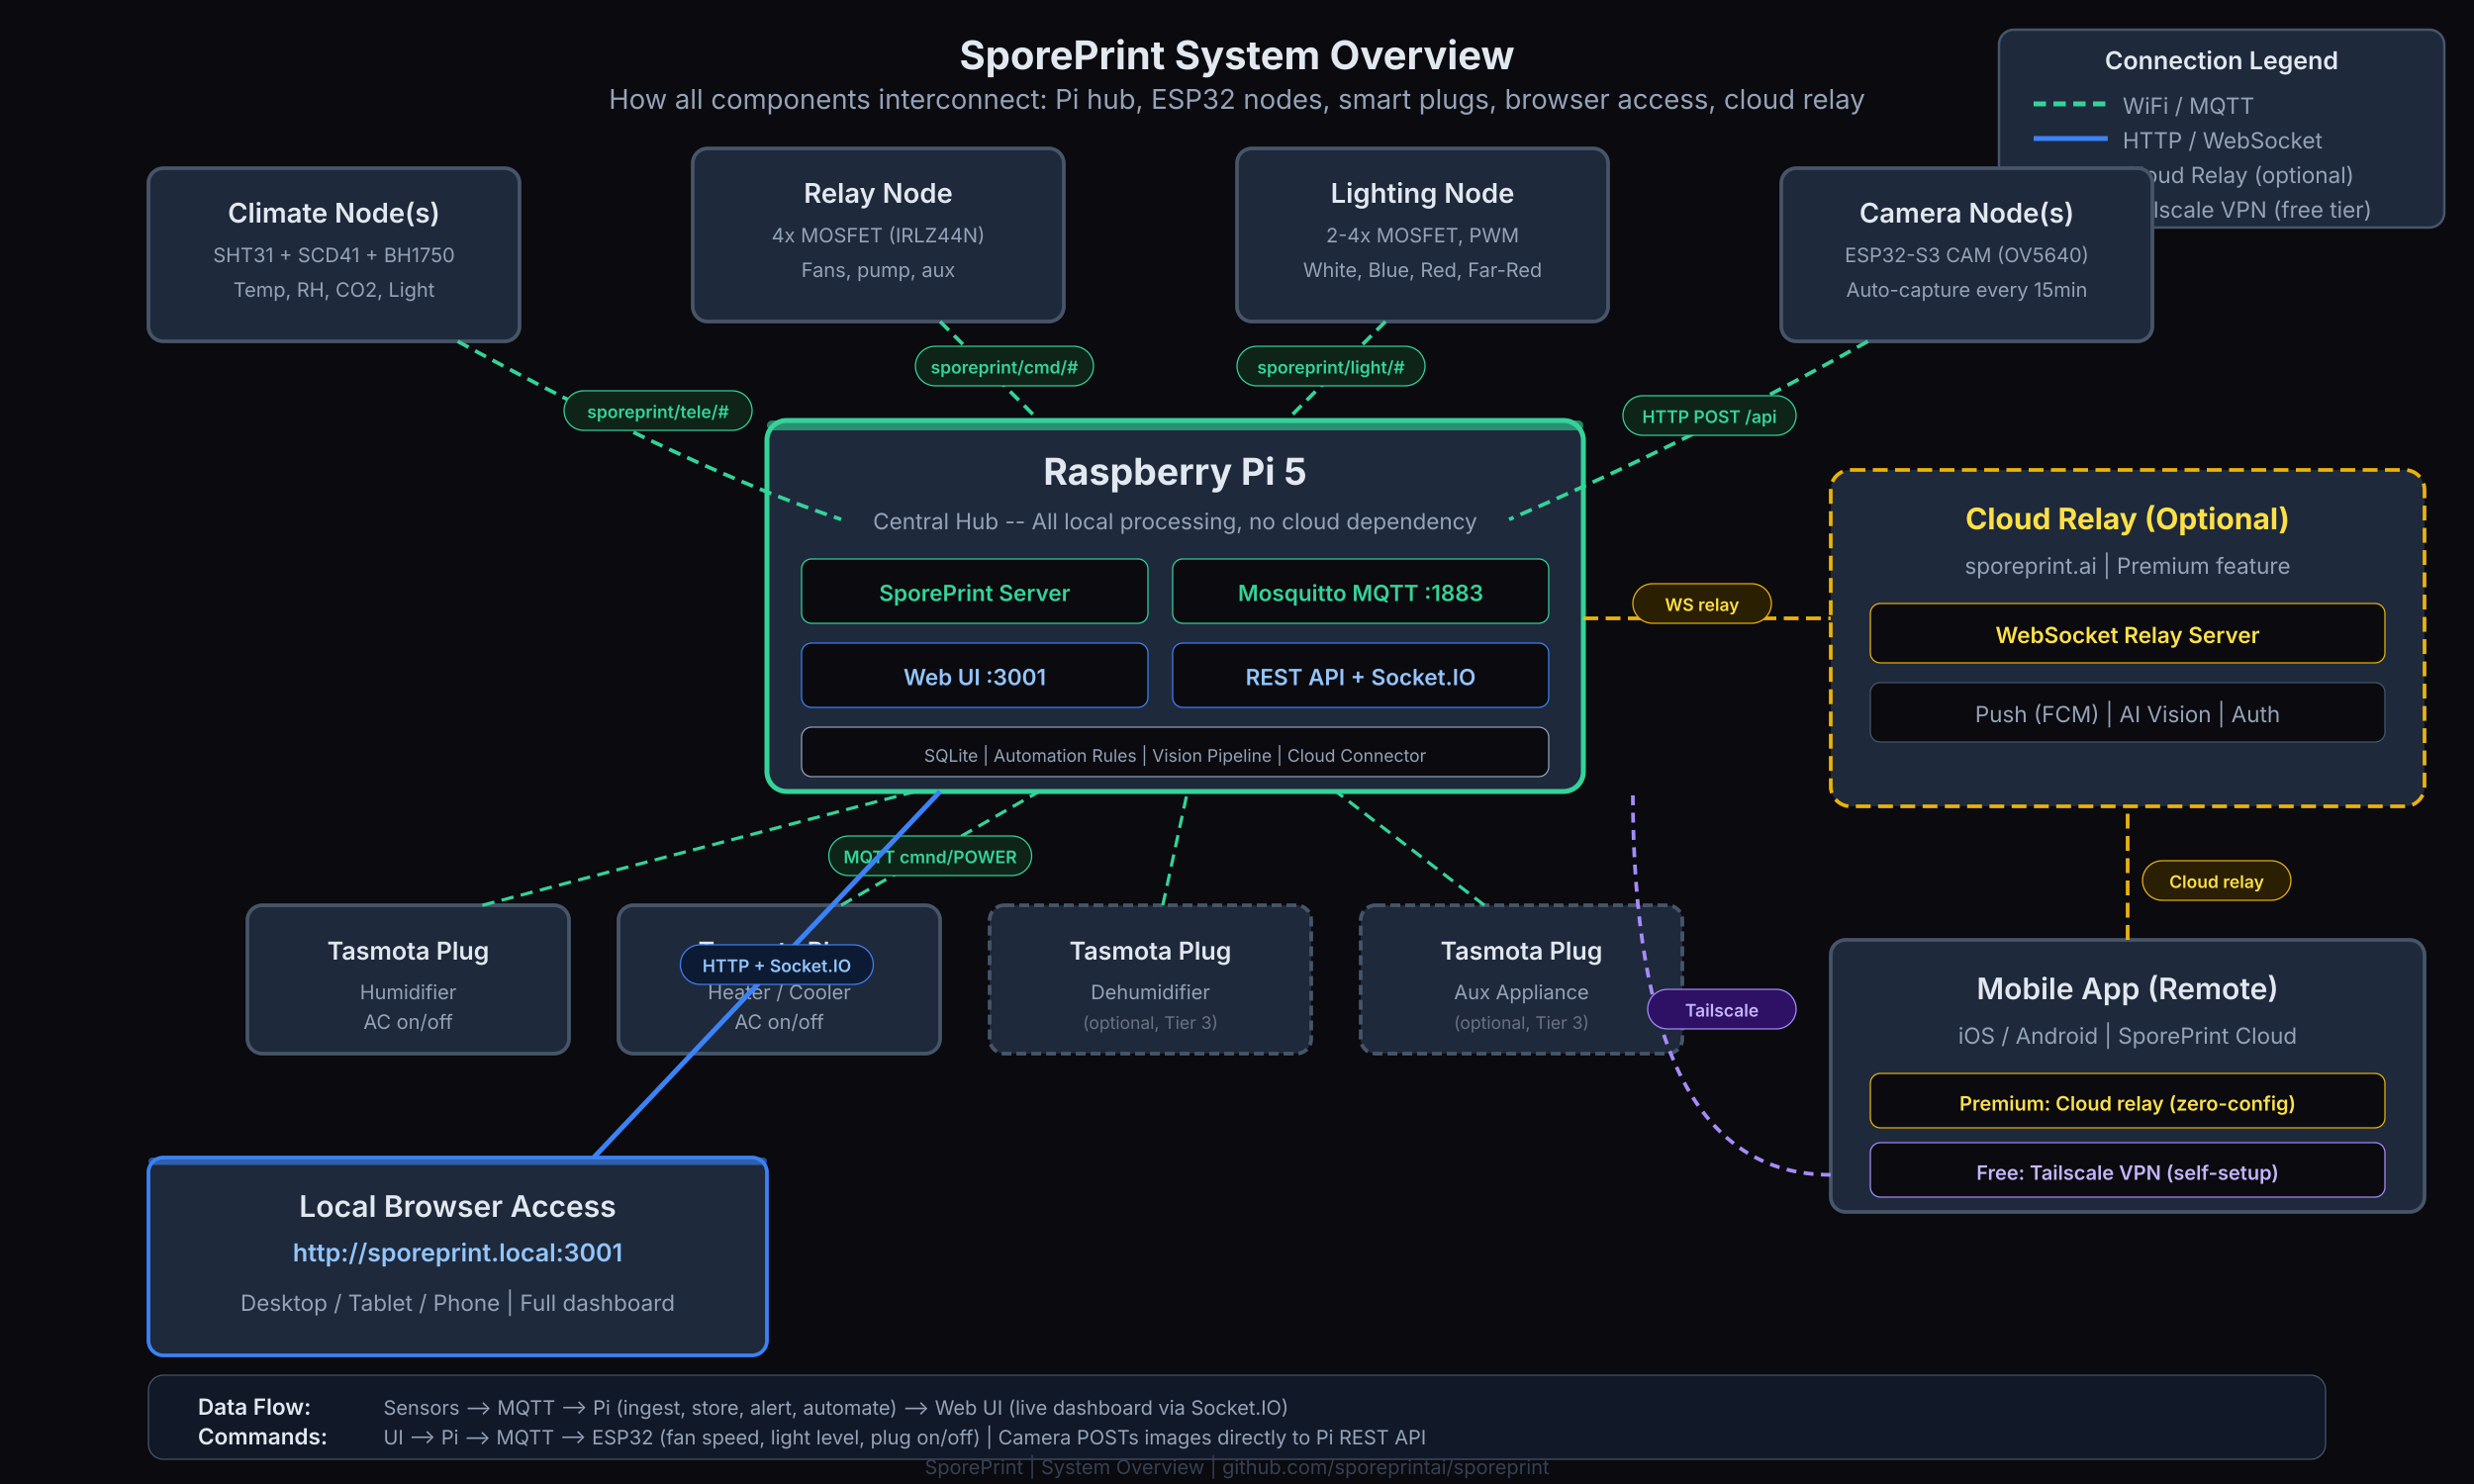
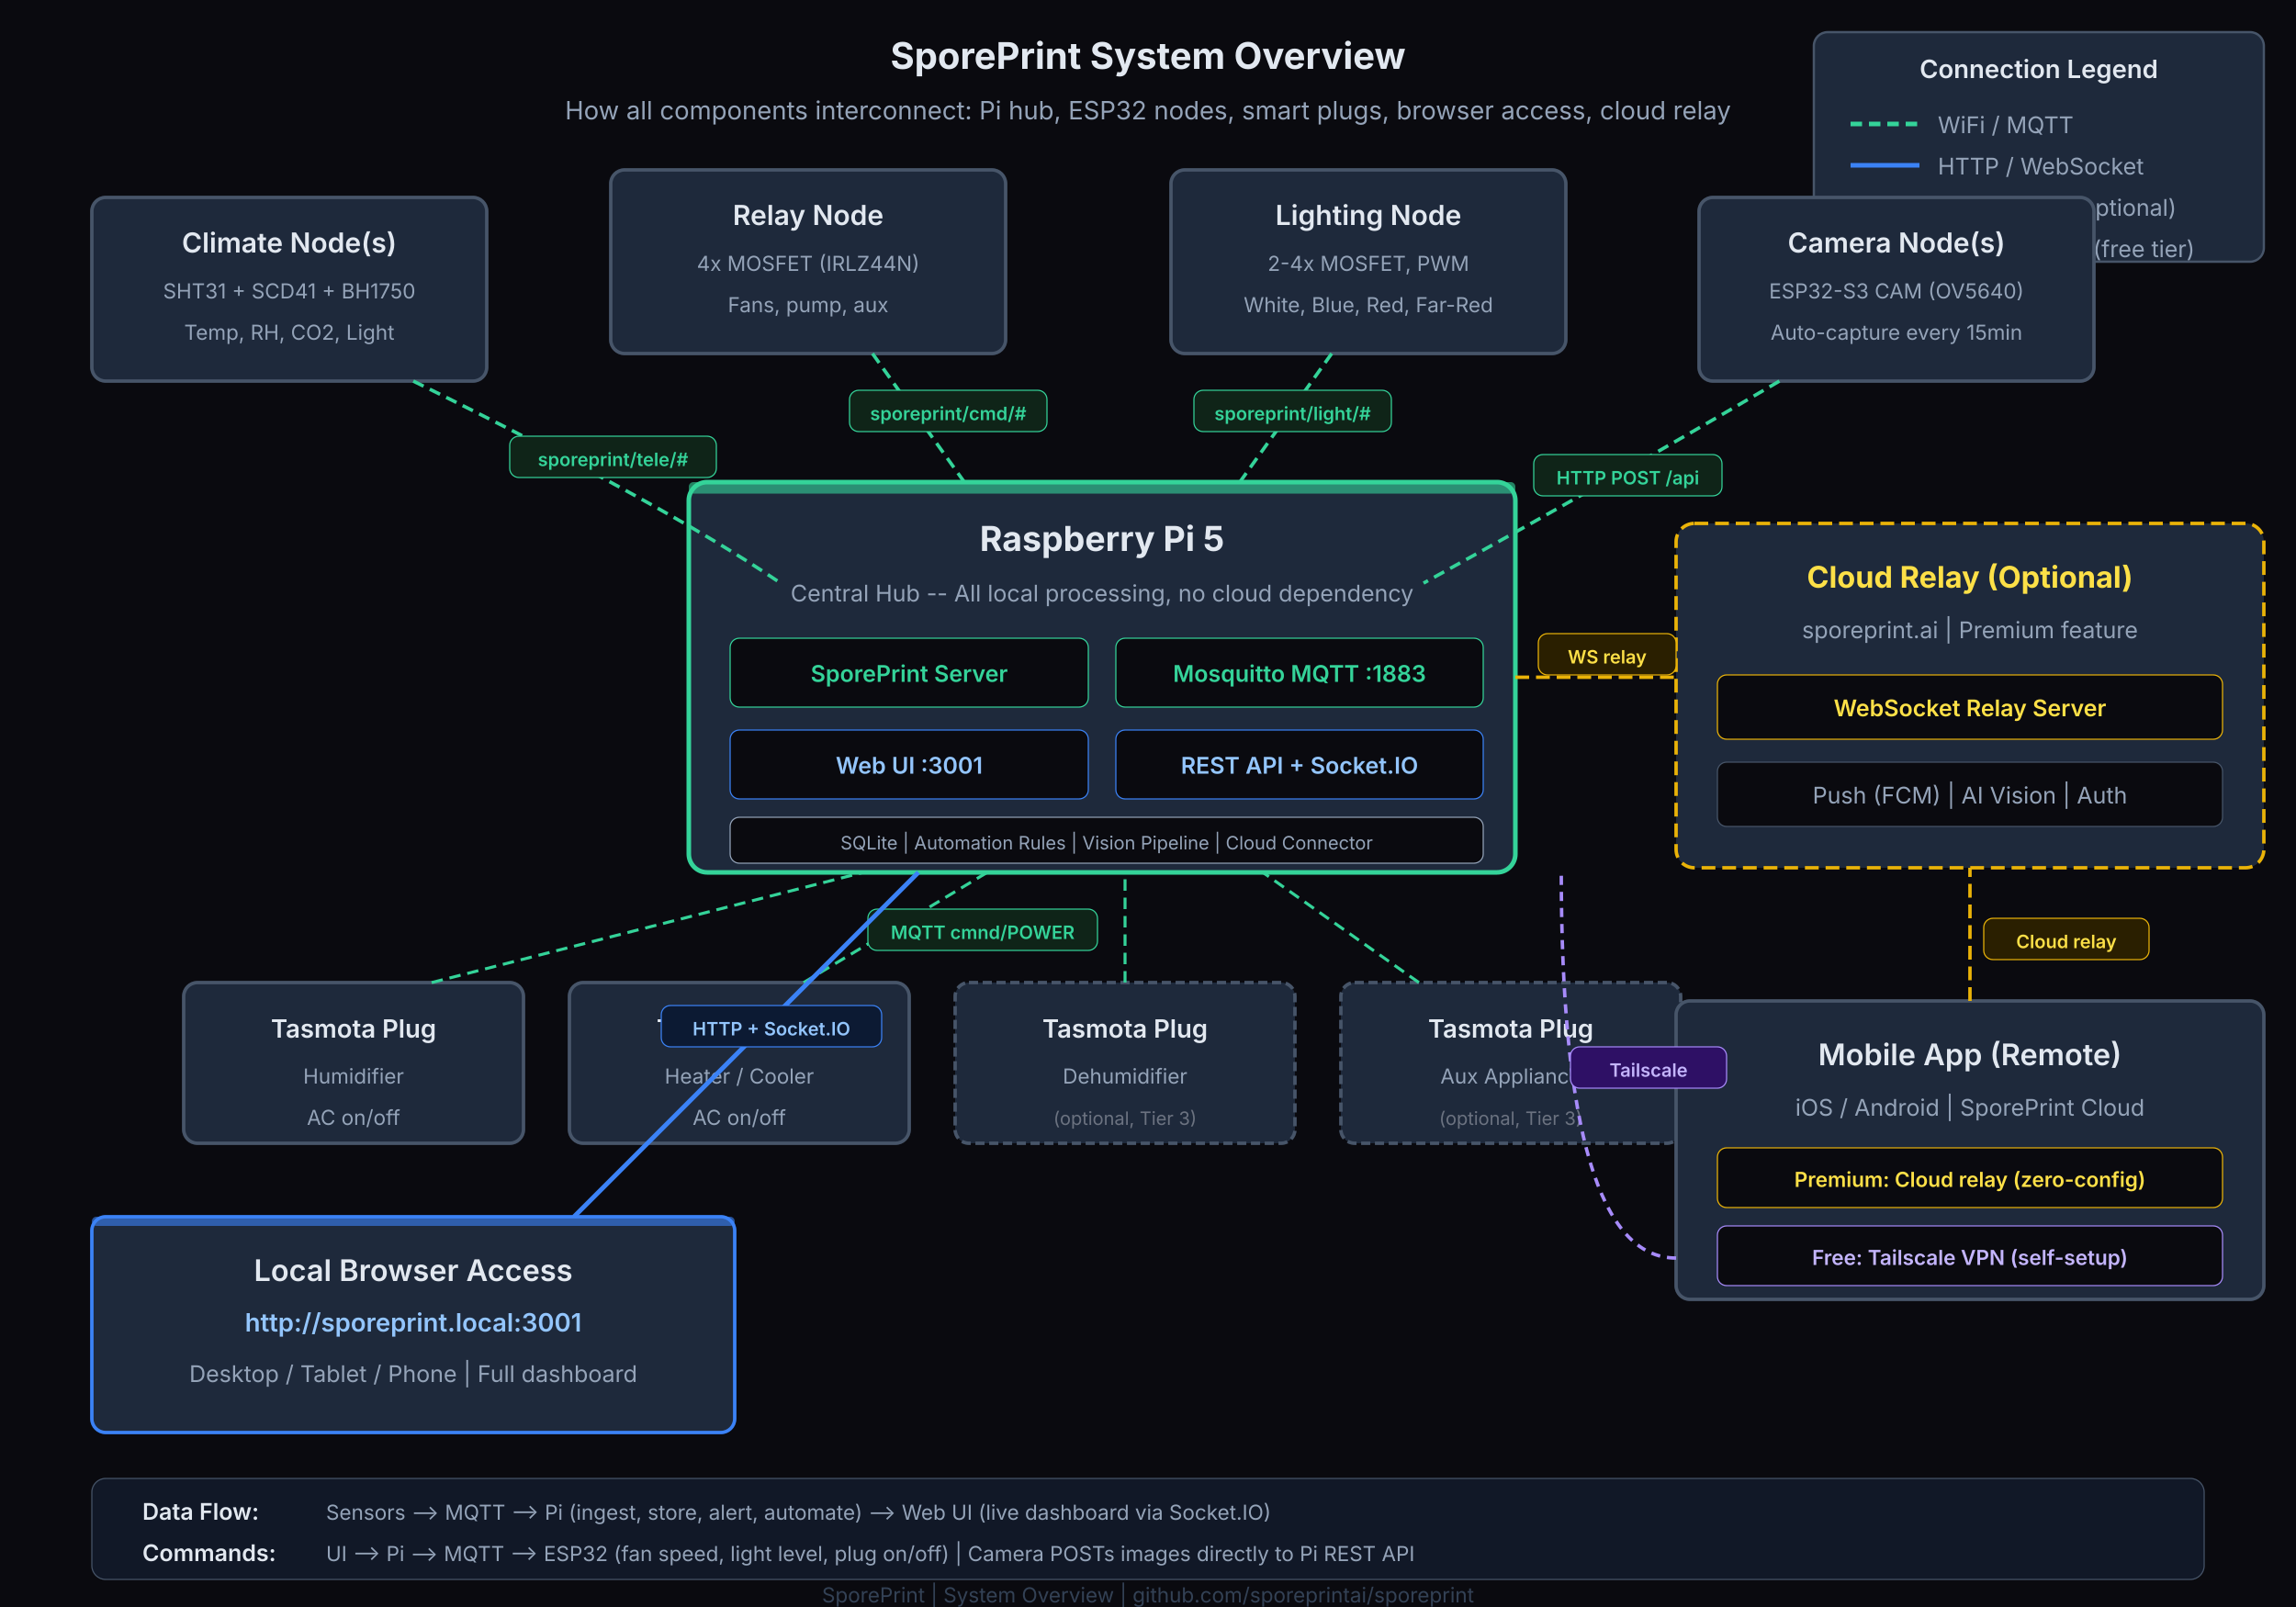
- <svg xmlns="http://www.w3.org/2000/svg" viewBox="0 0 1000 600" width="1000" height="600">
-   <rect width="1000" height="600" fill="#0a0a0f" />
-   <text x="500" y="28" text-anchor="middle" fill="#e2e8f0" font-family="system-ui, -apple-system, sans-serif" font-size="16" font-weight="700">SporePrint System Overview</text>
-   <text x="500" y="44" text-anchor="middle" fill="#94a3b8" font-family="system-ui, -apple-system, sans-serif" font-size="11">How all components interconnect: Pi hub, ESP32 nodes, smart plugs, browser access, cloud relay</text>
-   <rect x="808" y="12" width="180" height="80" rx="6" fill="#1e293b" stroke="#475569" stroke-width="1" />
-   <text x="898" y="28" text-anchor="middle" fill="#e2e8f0" font-family="system-ui, -apple-system, sans-serif" font-size="10" font-weight="600">Connection Legend</text>
-   <line x1="822" y1="42" x2="852" y2="42" stroke="#34d399" stroke-width="2" stroke-dasharray="5,3" />
-   <text x="858" y="46" fill="#94a3b8" font-family="system-ui, -apple-system, sans-serif" font-size="9">WiFi / MQTT</text>
-   <line x1="822" y1="56" x2="852" y2="56" stroke="#3b82f6" stroke-width="2" />
-   <text x="858" y="60" fill="#94a3b8" font-family="system-ui, -apple-system, sans-serif" font-size="9">HTTP / WebSocket</text>
-   <line x1="822" y1="70" x2="852" y2="70" stroke="#eab308" stroke-width="2" stroke-dasharray="6,3" />
-   <text x="858" y="74" fill="#94a3b8" font-family="system-ui, -apple-system, sans-serif" font-size="9">Cloud Relay (optional)</text>
-   <line x1="822" y1="84" x2="852" y2="84" stroke="#a78bfa" stroke-width="2" stroke-dasharray="4,3" />
-   <text x="858" y="88" fill="#94a3b8" font-family="system-ui, -apple-system, sans-serif" font-size="9">Tailscale VPN (free tier)</text>
-   <rect x="310" y="170" width="330" height="150" rx="8" fill="#1e293b" stroke="#34d399" stroke-width="2" />
-   <rect x="310" y="170" width="330" height="4" rx="2" fill="#34d399" opacity="0.6" />
-   <text x="475" y="196" text-anchor="middle" fill="#e2e8f0" font-family="system-ui, -apple-system, sans-serif" font-size="15" font-weight="700">Raspberry Pi 5</text>
-   <text x="475" y="214" text-anchor="middle" fill="#94a3b8" font-family="system-ui, -apple-system, sans-serif" font-size="9">Central Hub -- All local processing, no cloud dependency</text>
-   <rect x="324" y="226" width="140" height="26" rx="4" fill="#0a0a0f" stroke="#34d399" stroke-width="0.5" />
-   <text x="394" y="243" text-anchor="middle" fill="#34d399" font-family="system-ui, -apple-system, sans-serif" font-size="9" font-weight="600">SporePrint Server</text>
-   <rect x="474" y="226" width="152" height="26" rx="4" fill="#0a0a0f" stroke="#34d399" stroke-width="0.5" />
-   <text x="550" y="243" text-anchor="middle" fill="#34d399" font-family="system-ui, -apple-system, sans-serif" font-size="9" font-weight="600">Mosquitto MQTT :1883</text>
-   <rect x="324" y="260" width="140" height="26" rx="4" fill="#0a0a0f" stroke="#3b82f6" stroke-width="0.5" />
-   <text x="394" y="277" text-anchor="middle" fill="#93c5fd" font-family="system-ui, -apple-system, sans-serif" font-size="9" font-weight="600">Web UI :3001</text>
-   <rect x="474" y="260" width="152" height="26" rx="4" fill="#0a0a0f" stroke="#3b82f6" stroke-width="0.5" />
-   <text x="550" y="277" text-anchor="middle" fill="#93c5fd" font-family="system-ui, -apple-system, sans-serif" font-size="9" font-weight="600">REST API + Socket.IO</text>
-   <rect x="324" y="294" width="302" height="20" rx="4" fill="#0a0a0f" stroke="#94a3b8" stroke-width="0.5" />
-   <text x="475" y="308" text-anchor="middle" fill="#94a3b8" font-family="system-ui, -apple-system, sans-serif" font-size="7">SQLite | Automation Rules | Vision Pipeline | Cloud Connector</text>
-   <rect x="60" y="68" width="150" height="70" rx="6" fill="#1e293b" stroke="#475569" stroke-width="1.5" />
-   <text x="135" y="90" text-anchor="middle" fill="#e2e8f0" font-family="system-ui, -apple-system, sans-serif" font-size="11" font-weight="600">Climate Node(s)</text>
-   <text x="135" y="106" text-anchor="middle" fill="#94a3b8" font-family="system-ui, -apple-system, sans-serif" font-size="8">SHT31 + SCD41 + BH1750</text>
-   <text x="135" y="120" text-anchor="middle" fill="#94a3b8" font-family="system-ui, -apple-system, sans-serif" font-size="8">Temp, RH, CO2, Light</text>
-   <path d="M 185 138 Q 280 190 340 210" fill="none" stroke="#34d399" stroke-width="1.5" stroke-dasharray="5,3" />
-   <rect x="228" y="158" width="76" height="16" rx="8" fill="#0f2418" stroke="#34d399" stroke-width="0.5" />
-   <text x="266" y="169" text-anchor="middle" fill="#34d399" font-family="system-ui, -apple-system, sans-serif" font-size="7" font-weight="600">sporeprint/tele/#</text>
-   <rect x="280" y="60" width="150" height="70" rx="6" fill="#1e293b" stroke="#475569" stroke-width="1.5" />
-   <text x="355" y="82" text-anchor="middle" fill="#e2e8f0" font-family="system-ui, -apple-system, sans-serif" font-size="11" font-weight="600">Relay Node</text>
-   <text x="355" y="98" text-anchor="middle" fill="#94a3b8" font-family="system-ui, -apple-system, sans-serif" font-size="8">4x MOSFET (IRLZ44N)</text>
-   <text x="355" y="112" text-anchor="middle" fill="#94a3b8" font-family="system-ui, -apple-system, sans-serif" font-size="8">Fans, pump, aux</text>
-   <path d="M 380 130 L 420 170" fill="none" stroke="#34d399" stroke-width="1.5" stroke-dasharray="5,3" />
-   <rect x="370" y="140" width="72" height="16" rx="8" fill="#0f2418" stroke="#34d399" stroke-width="0.5" />
-   <text x="406" y="151" text-anchor="middle" fill="#34d399" font-family="system-ui, -apple-system, sans-serif" font-size="7" font-weight="600">sporeprint/cmd/#</text>
-   <rect x="500" y="60" width="150" height="70" rx="6" fill="#1e293b" stroke="#475569" stroke-width="1.5" />
-   <text x="575" y="82" text-anchor="middle" fill="#e2e8f0" font-family="system-ui, -apple-system, sans-serif" font-size="11" font-weight="600">Lighting Node</text>
-   <text x="575" y="98" text-anchor="middle" fill="#94a3b8" font-family="system-ui, -apple-system, sans-serif" font-size="8">2-4x MOSFET, PWM</text>
-   <text x="575" y="112" text-anchor="middle" fill="#94a3b8" font-family="system-ui, -apple-system, sans-serif" font-size="8">White, Blue, Red, Far-Red</text>
-   <path d="M 560 130 L 520 170" fill="none" stroke="#34d399" stroke-width="1.5" stroke-dasharray="5,3" />
-   <rect x="500" y="140" width="76" height="16" rx="8" fill="#0f2418" stroke="#34d399" stroke-width="0.5" />
-   <text x="538" y="151" text-anchor="middle" fill="#34d399" font-family="system-ui, -apple-system, sans-serif" font-size="7" font-weight="600">sporeprint/light/#</text>
-   <rect x="720" y="68" width="150" height="70" rx="6" fill="#1e293b" stroke="#475569" stroke-width="1.5" />
-   <text x="795" y="90" text-anchor="middle" fill="#e2e8f0" font-family="system-ui, -apple-system, sans-serif" font-size="11" font-weight="600">Camera Node(s)</text>
-   <text x="795" y="106" text-anchor="middle" fill="#94a3b8" font-family="system-ui, -apple-system, sans-serif" font-size="8">ESP32-S3 CAM (OV5640)</text>
-   <text x="795" y="120" text-anchor="middle" fill="#94a3b8" font-family="system-ui, -apple-system, sans-serif" font-size="8">Auto-capture every 15min</text>
-   <path d="M 755 138 Q 680 180 610 210" fill="none" stroke="#34d399" stroke-width="1.5" stroke-dasharray="5,3" />
-   <rect x="656" y="160" width="70" height="16" rx="8" fill="#0f2418" stroke="#34d399" stroke-width="0.5" />
-   <text x="691" y="171" text-anchor="middle" fill="#34d399" font-family="system-ui, -apple-system, sans-serif" font-size="7" font-weight="600">HTTP POST /api</text>
-   <rect x="100" y="366" width="130" height="60" rx="6" fill="#1e293b" stroke="#475569" stroke-width="1.5" />
-   <text x="165" y="388" text-anchor="middle" fill="#e2e8f0" font-family="system-ui, -apple-system, sans-serif" font-size="10" font-weight="600">Tasmota Plug</text>
-   <text x="165" y="404" text-anchor="middle" fill="#94a3b8" font-family="system-ui, -apple-system, sans-serif" font-size="8">Humidifier</text>
-   <text x="165" y="416" text-anchor="middle" fill="#94a3b8" font-family="system-ui, -apple-system, sans-serif" font-size="8">AC on/off</text>
-   <rect x="250" y="366" width="130" height="60" rx="6" fill="#1e293b" stroke="#475569" stroke-width="1.5" />
-   <text x="315" y="388" text-anchor="middle" fill="#e2e8f0" font-family="system-ui, -apple-system, sans-serif" font-size="10" font-weight="600">Tasmota Plug</text>
-   <text x="315" y="404" text-anchor="middle" fill="#94a3b8" font-family="system-ui, -apple-system, sans-serif" font-size="8">Heater / Cooler</text>
-   <text x="315" y="416" text-anchor="middle" fill="#94a3b8" font-family="system-ui, -apple-system, sans-serif" font-size="8">AC on/off</text>
-   <rect x="400" y="366" width="130" height="60" rx="6" fill="#1e293b" stroke="#475569" stroke-width="1.5" stroke-dasharray="4,2" />
-   <text x="465" y="388" text-anchor="middle" fill="#e2e8f0" font-family="system-ui, -apple-system, sans-serif" font-size="10" font-weight="600">Tasmota Plug</text>
-   <text x="465" y="404" text-anchor="middle" fill="#94a3b8" font-family="system-ui, -apple-system, sans-serif" font-size="8">Dehumidifier</text>
-   <text x="465" y="416" text-anchor="middle" fill="#6b7280" font-family="system-ui, -apple-system, sans-serif" font-size="7">(optional, Tier 3)</text>
-   <rect x="550" y="366" width="130" height="60" rx="6" fill="#1e293b" stroke="#475569" stroke-width="1.5" stroke-dasharray="4,2" />
-   <text x="615" y="388" text-anchor="middle" fill="#e2e8f0" font-family="system-ui, -apple-system, sans-serif" font-size="10" font-weight="600">Tasmota Plug</text>
-   <text x="615" y="404" text-anchor="middle" fill="#94a3b8" font-family="system-ui, -apple-system, sans-serif" font-size="8">Aux Appliance</text>
-   <text x="615" y="416" text-anchor="middle" fill="#6b7280" font-family="system-ui, -apple-system, sans-serif" font-size="7">(optional, Tier 3)</text>
-   <path d="M 195 366 L 370 320" fill="none" stroke="#34d399" stroke-width="1.3" stroke-dasharray="5,3" />
-   <path d="M 340 366 L 420 320" fill="none" stroke="#34d399" stroke-width="1.3" stroke-dasharray="5,3" />
-   <path d="M 470 366 L 480 320" fill="none" stroke="#34d399" stroke-width="1.3" stroke-dasharray="5,3" />
-   <path d="M 600 366 L 540 320" fill="none" stroke="#34d399" stroke-width="1.3" stroke-dasharray="5,3" />
-   <rect x="335" y="338" width="82" height="16" rx="8" fill="#0f2418" stroke="#34d399" stroke-width="0.5" />
-   <text x="376" y="349" text-anchor="middle" fill="#34d399" font-family="system-ui, -apple-system, sans-serif" font-size="7" font-weight="600">MQTT cmnd/POWER</text>
-   <rect x="60" y="468" width="250" height="80" rx="6" fill="#1e293b" stroke="#3b82f6" stroke-width="1.5" />
-   <rect x="60" y="468" width="250" height="3" rx="1.5" fill="#3b82f6" opacity="0.6" />
-   <text x="185" y="492" text-anchor="middle" fill="#e2e8f0" font-family="system-ui, -apple-system, sans-serif" font-size="12" font-weight="600">Local Browser Access</text>
-   <text x="185" y="510" text-anchor="middle" fill="#93c5fd" font-family="system-ui, -apple-system, sans-serif" font-size="10" font-weight="600">http://sporeprint.local:3001</text>
-   <text x="185" y="530" text-anchor="middle" fill="#94a3b8" font-family="system-ui, -apple-system, sans-serif" font-size="9">Desktop / Tablet / Phone | Full dashboard</text>
-   <path d="M 240 468 L 380 320" fill="none" stroke="#3b82f6" stroke-width="2" />
-   <rect x="275" y="382" width="78" height="16" rx="8" fill="#0c1a33" stroke="#3b82f6" stroke-width="0.5" />
-   <text x="314" y="393" text-anchor="middle" fill="#93c5fd" font-family="system-ui, -apple-system, sans-serif" font-size="7" font-weight="600">HTTP + Socket.IO</text>
-   <rect x="740" y="190" width="240" height="136" rx="8" fill="#1e293b" stroke="#eab308" stroke-width="1.5" stroke-dasharray="6,3" />
-   <text x="860" y="214" text-anchor="middle" fill="#fde047" font-family="system-ui, -apple-system, sans-serif" font-size="12" font-weight="700">Cloud Relay (Optional)</text>
-   <text x="860" y="232" text-anchor="middle" fill="#94a3b8" font-family="system-ui, -apple-system, sans-serif" font-size="9">sporeprint.ai | Premium feature</text>
-   <rect x="756" y="244" width="208" height="24" rx="4" fill="#0a0a0f" stroke="#eab308" stroke-width="0.5" />
-   <text x="860" y="260" text-anchor="middle" fill="#fde047" font-family="system-ui, -apple-system, sans-serif" font-size="9" font-weight="600">WebSocket Relay Server</text>
-   <rect x="756" y="276" width="208" height="24" rx="4" fill="#0a0a0f" stroke="#475569" stroke-width="0.5" />
-   <text x="860" y="292" text-anchor="middle" fill="#94a3b8" font-family="system-ui, -apple-system, sans-serif" font-size="9">Push (FCM) | AI Vision | Auth</text>
-   <path d="M 640 250 L 740 250" fill="none" stroke="#eab308" stroke-width="1.5" stroke-dasharray="6,3" />
-   <rect x="660" y="236" width="56" height="16" rx="8" fill="#2a1f00" stroke="#eab308" stroke-width="0.5" />
-   <text x="688" y="247" text-anchor="middle" fill="#fde047" font-family="system-ui, -apple-system, sans-serif" font-size="7" font-weight="600">WS relay</text>
-   <rect x="740" y="380" width="240" height="110" rx="6" fill="#1e293b" stroke="#475569" stroke-width="1.5" />
-   <text x="860" y="404" text-anchor="middle" fill="#e2e8f0" font-family="system-ui, -apple-system, sans-serif" font-size="12" font-weight="600">Mobile App (Remote)</text>
-   <text x="860" y="422" text-anchor="middle" fill="#94a3b8" font-family="system-ui, -apple-system, sans-serif" font-size="9">iOS / Android | SporePrint Cloud</text>
-   <rect x="756" y="434" width="208" height="22" rx="4" fill="#0a0a0f" stroke="#eab308" stroke-width="0.5" />
-   <text x="860" y="449" text-anchor="middle" fill="#fde047" font-family="system-ui, -apple-system, sans-serif" font-size="8" font-weight="600">Premium: Cloud relay (zero-config)</text>
-   <rect x="756" y="462" width="208" height="22" rx="4" fill="#0a0a0f" stroke="#a78bfa" stroke-width="0.5" />
-   <text x="860" y="477" text-anchor="middle" fill="#c4b5fd" font-family="system-ui, -apple-system, sans-serif" font-size="8" font-weight="600">Free: Tailscale VPN (self-setup)</text>
-   <path d="M 860 380 L 860 326" fill="none" stroke="#eab308" stroke-width="1.5" stroke-dasharray="6,3" />
-   <rect x="866" y="348" width="60" height="16" rx="8" fill="#2a1f00" stroke="#eab308" stroke-width="0.5" />
-   <text x="896" y="359" text-anchor="middle" fill="#fde047" font-family="system-ui, -apple-system, sans-serif" font-size="7" font-weight="600">Cloud relay</text>
-   <path d="M 740 475 Q 660 475 660 320" fill="none" stroke="#a78bfa" stroke-width="1.5" stroke-dasharray="4,3" />
-   <rect x="666" y="400" width="60" height="16" rx="8" fill="#2e1065" stroke="#a78bfa" stroke-width="0.5" />
-   <text x="696" y="411" text-anchor="middle" fill="#c4b5fd" font-family="system-ui, -apple-system, sans-serif" font-size="7" font-weight="600">Tailscale</text>
-   <rect x="60" y="556" width="880" height="34" rx="6" fill="#111827" stroke="#475569" stroke-width="0.5" />
-   <text x="80" y="572" fill="#e2e8f0" font-family="system-ui, -apple-system, sans-serif" font-size="9" font-weight="600">Data Flow:</text>
-   <text x="155" y="572" fill="#94a3b8" font-family="system-ui, -apple-system, sans-serif" font-size="8">Sensors --&gt; MQTT --&gt; Pi (ingest, store, alert, automate) --&gt; Web UI (live dashboard via Socket.IO)</text>
-   <text x="80" y="584" fill="#e2e8f0" font-family="system-ui, -apple-system, sans-serif" font-size="9" font-weight="600">Commands:</text>
-   <text x="155" y="584" fill="#94a3b8" font-family="system-ui, -apple-system, sans-serif" font-size="8">UI --&gt; Pi --&gt; MQTT --&gt; ESP32 (fan speed, light level, plug on/off) | Camera POSTs images directly to Pi REST API</text>
-   <text x="500" y="596" text-anchor="middle" fill="#334155" font-family="system-ui, -apple-system, sans-serif" font-size="8">SporePrint  |  System Overview  |  github.com/sporeprintai/sporeprint</text>
+ <svg xmlns="http://www.w3.org/2000/svg" viewBox="0 0 1000 700" width="1000" height="700">
+   <rect width="1000" height="700" fill="#0a0a0f" />
+   <text x="500" y="30" text-anchor="middle" fill="#e2e8f0" font-family="system-ui, -apple-system, sans-serif" font-size="16" font-weight="700">SporePrint System Overview</text>
+   <text x="500" y="52" text-anchor="middle" fill="#94a3b8" font-family="system-ui, -apple-system, sans-serif" font-size="11">How all components interconnect: Pi hub, ESP32 nodes, smart plugs, browser access, cloud relay</text>
+   <rect x="790" y="14" width="196" height="100" rx="6" fill="#1e293b" stroke="#475569" stroke-width="1" />
+   <text x="888" y="34" text-anchor="middle" fill="#e2e8f0" font-family="system-ui, -apple-system, sans-serif" font-size="11" font-weight="600">Connection Legend</text>
+   <line x1="806" y1="54" x2="836" y2="54" stroke="#34d399" stroke-width="2" stroke-dasharray="5,3" />
+   <text x="844" y="58" fill="#94a3b8" font-family="system-ui, -apple-system, sans-serif" font-size="10">WiFi / MQTT</text>
+   <line x1="806" y1="72" x2="836" y2="72" stroke="#3b82f6" stroke-width="2" />
+   <text x="844" y="76" fill="#94a3b8" font-family="system-ui, -apple-system, sans-serif" font-size="10">HTTP / WebSocket</text>
+   <line x1="806" y1="90" x2="836" y2="90" stroke="#eab308" stroke-width="2" stroke-dasharray="6,3" />
+   <text x="844" y="94" fill="#94a3b8" font-family="system-ui, -apple-system, sans-serif" font-size="10">Cloud Relay (optional)</text>
+   <line x1="806" y1="108" x2="836" y2="108" stroke="#a78bfa" stroke-width="2" stroke-dasharray="4,3" />
+   <text x="844" y="112" fill="#94a3b8" font-family="system-ui, -apple-system, sans-serif" font-size="10">Tailscale VPN (free tier)</text>
+   <rect x="300" y="210" width="360" height="170" rx="8" fill="#1e293b" stroke="#34d399" stroke-width="2" />
+   <rect x="300" y="210" width="360" height="5" rx="2" fill="#34d399" opacity="0.6" />
+   <text x="480" y="240" text-anchor="middle" fill="#e2e8f0" font-family="system-ui, -apple-system, sans-serif" font-size="15" font-weight="700">Raspberry Pi 5</text>
+   <text x="480" y="262" text-anchor="middle" fill="#94a3b8" font-family="system-ui, -apple-system, sans-serif" font-size="10">Central Hub -- All local processing, no cloud dependency</text>
+   <rect x="318" y="278" width="156" height="30" rx="4" fill="#0a0a0f" stroke="#34d399" stroke-width="0.5" />
+   <text x="396" y="297" text-anchor="middle" fill="#34d399" font-family="system-ui, -apple-system, sans-serif" font-size="10" font-weight="600">SporePrint Server</text>
+   <rect x="486" y="278" width="160" height="30" rx="4" fill="#0a0a0f" stroke="#34d399" stroke-width="0.5" />
+   <text x="566" y="297" text-anchor="middle" fill="#34d399" font-family="system-ui, -apple-system, sans-serif" font-size="10" font-weight="600">Mosquitto MQTT :1883</text>
+   <rect x="318" y="318" width="156" height="30" rx="4" fill="#0a0a0f" stroke="#3b82f6" stroke-width="0.5" />
+   <text x="396" y="337" text-anchor="middle" fill="#93c5fd" font-family="system-ui, -apple-system, sans-serif" font-size="10" font-weight="600">Web UI :3001</text>
+   <rect x="486" y="318" width="160" height="30" rx="4" fill="#0a0a0f" stroke="#3b82f6" stroke-width="0.5" />
+   <text x="566" y="337" text-anchor="middle" fill="#93c5fd" font-family="system-ui, -apple-system, sans-serif" font-size="10" font-weight="600">REST API + Socket.IO</text>
+   <rect x="318" y="356" width="328" height="20" rx="4" fill="#0a0a0f" stroke="#94a3b8" stroke-width="0.5" />
+   <text x="482" y="370" text-anchor="middle" fill="#94a3b8" font-family="system-ui, -apple-system, sans-serif" font-size="8">SQLite | Automation Rules | Vision Pipeline | Cloud Connector</text>
+   <rect x="40" y="86" width="172" height="80" rx="6" fill="#1e293b" stroke="#475569" stroke-width="1.5" />
+   <text x="126" y="110" text-anchor="middle" fill="#e2e8f0" font-family="system-ui, -apple-system, sans-serif" font-size="12" font-weight="600">Climate Node(s)</text>
+   <text x="126" y="130" text-anchor="middle" fill="#94a3b8" font-family="system-ui, -apple-system, sans-serif" font-size="9">SHT31 + SCD41 + BH1750</text>
+   <text x="126" y="148" text-anchor="middle" fill="#94a3b8" font-family="system-ui, -apple-system, sans-serif" font-size="9">Temp, RH, CO2, Light</text>
+   <path d="M 180 166 Q 290 220 340 254" fill="none" stroke="#34d399" stroke-width="1.5" stroke-dasharray="5,3" />
+   <g>
+     <rect x="222" y="190" width="90" height="18" rx="4" fill="#0f2418" stroke="#34d399" stroke-width="0.5" />
+     <text x="267" y="203" text-anchor="middle" fill="#34d399" font-family="system-ui, -apple-system, sans-serif" font-size="8" font-weight="600">sporeprint/tele/#</text>
+   </g>
+   <rect x="266" y="74" width="172" height="80" rx="6" fill="#1e293b" stroke="#475569" stroke-width="1.5" />
+   <text x="352" y="98" text-anchor="middle" fill="#e2e8f0" font-family="system-ui, -apple-system, sans-serif" font-size="12" font-weight="600">Relay Node</text>
+   <text x="352" y="118" text-anchor="middle" fill="#94a3b8" font-family="system-ui, -apple-system, sans-serif" font-size="9">4x MOSFET (IRLZ44N)</text>
+   <text x="352" y="136" text-anchor="middle" fill="#94a3b8" font-family="system-ui, -apple-system, sans-serif" font-size="9">Fans, pump, aux</text>
+   <path d="M 380 154 L 420 210" fill="none" stroke="#34d399" stroke-width="1.5" stroke-dasharray="5,3" />
+   <g>
+     <rect x="370" y="170" width="86" height="18" rx="4" fill="#0f2418" stroke="#34d399" stroke-width="0.5" />
+     <text x="413" y="183" text-anchor="middle" fill="#34d399" font-family="system-ui, -apple-system, sans-serif" font-size="8" font-weight="600">sporeprint/cmd/#</text>
+   </g>
+   <rect x="510" y="74" width="172" height="80" rx="6" fill="#1e293b" stroke="#475569" stroke-width="1.5" />
+   <text x="596" y="98" text-anchor="middle" fill="#e2e8f0" font-family="system-ui, -apple-system, sans-serif" font-size="12" font-weight="600">Lighting Node</text>
+   <text x="596" y="118" text-anchor="middle" fill="#94a3b8" font-family="system-ui, -apple-system, sans-serif" font-size="9">2-4x MOSFET, PWM</text>
+   <text x="596" y="136" text-anchor="middle" fill="#94a3b8" font-family="system-ui, -apple-system, sans-serif" font-size="9">White, Blue, Red, Far-Red</text>
+   <path d="M 580 154 L 540 210" fill="none" stroke="#34d399" stroke-width="1.5" stroke-dasharray="5,3" />
+   <g>
+     <rect x="520" y="170" width="86" height="18" rx="4" fill="#0f2418" stroke="#34d399" stroke-width="0.5" />
+     <text x="563" y="183" text-anchor="middle" fill="#34d399" font-family="system-ui, -apple-system, sans-serif" font-size="8" font-weight="600">sporeprint/light/#</text>
+   </g>
+   <rect x="740" y="86" width="172" height="80" rx="6" fill="#1e293b" stroke="#475569" stroke-width="1.5" />
+   <text x="826" y="110" text-anchor="middle" fill="#e2e8f0" font-family="system-ui, -apple-system, sans-serif" font-size="12" font-weight="600">Camera Node(s)</text>
+   <text x="826" y="130" text-anchor="middle" fill="#94a3b8" font-family="system-ui, -apple-system, sans-serif" font-size="9">ESP32-S3 CAM (OV5640)</text>
+   <text x="826" y="148" text-anchor="middle" fill="#94a3b8" font-family="system-ui, -apple-system, sans-serif" font-size="9">Auto-capture every 15min</text>
+   <path d="M 775 166 Q 700 210 620 254" fill="none" stroke="#34d399" stroke-width="1.5" stroke-dasharray="5,3" />
+   <g>
+     <rect x="668" y="198" width="82" height="18" rx="4" fill="#0f2418" stroke="#34d399" stroke-width="0.5" />
+     <text x="709" y="211" text-anchor="middle" fill="#34d399" font-family="system-ui, -apple-system, sans-serif" font-size="8" font-weight="600">HTTP POST /api</text>
+   </g>
+   <rect x="80" y="428" width="148" height="70" rx="6" fill="#1e293b" stroke="#475569" stroke-width="1.5" />
+   <text x="154" y="452" text-anchor="middle" fill="#e2e8f0" font-family="system-ui, -apple-system, sans-serif" font-size="11" font-weight="600">Tasmota Plug</text>
+   <text x="154" y="472" text-anchor="middle" fill="#94a3b8" font-family="system-ui, -apple-system, sans-serif" font-size="9">Humidifier</text>
+   <text x="154" y="490" text-anchor="middle" fill="#94a3b8" font-family="system-ui, -apple-system, sans-serif" font-size="9">AC on/off</text>
+   <rect x="248" y="428" width="148" height="70" rx="6" fill="#1e293b" stroke="#475569" stroke-width="1.5" />
+   <text x="322" y="452" text-anchor="middle" fill="#e2e8f0" font-family="system-ui, -apple-system, sans-serif" font-size="11" font-weight="600">Tasmota Plug</text>
+   <text x="322" y="472" text-anchor="middle" fill="#94a3b8" font-family="system-ui, -apple-system, sans-serif" font-size="9">Heater / Cooler</text>
+   <text x="322" y="490" text-anchor="middle" fill="#94a3b8" font-family="system-ui, -apple-system, sans-serif" font-size="9">AC on/off</text>
+   <rect x="416" y="428" width="148" height="70" rx="6" fill="#1e293b" stroke="#475569" stroke-width="1.5" stroke-dasharray="4,2" />
+   <text x="490" y="452" text-anchor="middle" fill="#e2e8f0" font-family="system-ui, -apple-system, sans-serif" font-size="11" font-weight="600">Tasmota Plug</text>
+   <text x="490" y="472" text-anchor="middle" fill="#94a3b8" font-family="system-ui, -apple-system, sans-serif" font-size="9">Dehumidifier</text>
+   <text x="490" y="490" text-anchor="middle" fill="#6b7280" font-family="system-ui, -apple-system, sans-serif" font-size="8">(optional, Tier 3)</text>
+   <rect x="584" y="428" width="148" height="70" rx="6" fill="#1e293b" stroke="#475569" stroke-width="1.5" stroke-dasharray="4,2" />
+   <text x="658" y="452" text-anchor="middle" fill="#e2e8f0" font-family="system-ui, -apple-system, sans-serif" font-size="11" font-weight="600">Tasmota Plug</text>
+   <text x="658" y="472" text-anchor="middle" fill="#94a3b8" font-family="system-ui, -apple-system, sans-serif" font-size="9">Aux Appliance</text>
+   <text x="658" y="490" text-anchor="middle" fill="#6b7280" font-family="system-ui, -apple-system, sans-serif" font-size="8">(optional, Tier 3)</text>
+   <path d="M 188 428 L 376 380" fill="none" stroke="#34d399" stroke-width="1.3" stroke-dasharray="5,3" />
+   <path d="M 350 428 L 430 380" fill="none" stroke="#34d399" stroke-width="1.3" stroke-dasharray="5,3" />
+   <path d="M 490 428 L 490 380" fill="none" stroke="#34d399" stroke-width="1.3" stroke-dasharray="5,3" />
+   <path d="M 618 428 L 550 380" fill="none" stroke="#34d399" stroke-width="1.3" stroke-dasharray="5,3" />
+   <g>
+     <rect x="378" y="396" width="100" height="18" rx="4" fill="#0f2418" stroke="#34d399" stroke-width="0.5" />
+     <text x="428" y="409" text-anchor="middle" fill="#34d399" font-family="system-ui, -apple-system, sans-serif" font-size="8" font-weight="600">MQTT cmnd/POWER</text>
+   </g>
+   <rect x="40" y="530" width="280" height="94" rx="6" fill="#1e293b" stroke="#3b82f6" stroke-width="1.5" />
+   <rect x="40" y="530" width="280" height="4" rx="2" fill="#3b82f6" opacity="0.6" />
+   <text x="180" y="558" text-anchor="middle" fill="#e2e8f0" font-family="system-ui, -apple-system, sans-serif" font-size="13" font-weight="600">Local Browser Access</text>
+   <text x="180" y="580" text-anchor="middle" fill="#93c5fd" font-family="system-ui, -apple-system, sans-serif" font-size="11" font-weight="600">http://sporeprint.local:3001</text>
+   <text x="180" y="602" text-anchor="middle" fill="#94a3b8" font-family="system-ui, -apple-system, sans-serif" font-size="10">Desktop / Tablet / Phone | Full dashboard</text>
+   <path d="M 250 530 L 400 380" fill="none" stroke="#3b82f6" stroke-width="2" />
+   <g>
+     <rect x="288" y="438" width="96" height="18" rx="4" fill="#0c1a33" stroke="#3b82f6" stroke-width="0.5" />
+     <text x="336" y="451" text-anchor="middle" fill="#93c5fd" font-family="system-ui, -apple-system, sans-serif" font-size="8" font-weight="600">HTTP + Socket.IO</text>
+   </g>
+   <rect x="730" y="228" width="256" height="150" rx="8" fill="#1e293b" stroke="#eab308" stroke-width="1.5" stroke-dasharray="6,3" />
+   <text x="858" y="256" text-anchor="middle" fill="#fde047" font-family="system-ui, -apple-system, sans-serif" font-size="13" font-weight="700">Cloud Relay (Optional)</text>
+   <text x="858" y="278" text-anchor="middle" fill="#94a3b8" font-family="system-ui, -apple-system, sans-serif" font-size="10">sporeprint.ai | Premium feature</text>
+   <rect x="748" y="294" width="220" height="28" rx="4" fill="#0a0a0f" stroke="#eab308" stroke-width="0.5" />
+   <text x="858" y="312" text-anchor="middle" fill="#fde047" font-family="system-ui, -apple-system, sans-serif" font-size="10" font-weight="600">WebSocket Relay Server</text>
+   <rect x="748" y="332" width="220" height="28" rx="4" fill="#0a0a0f" stroke="#475569" stroke-width="0.5" />
+   <text x="858" y="350" text-anchor="middle" fill="#94a3b8" font-family="system-ui, -apple-system, sans-serif" font-size="10">Push (FCM) | AI Vision | Auth</text>
+   <path d="M 660 295 L 730 295" fill="none" stroke="#eab308" stroke-width="1.5" stroke-dasharray="6,3" />
+   <g>
+     <rect x="670" y="276" width="60" height="18" rx="4" fill="#2a1f00" stroke="#eab308" stroke-width="0.5" />
+     <text x="700" y="289" text-anchor="middle" fill="#fde047" font-family="system-ui, -apple-system, sans-serif" font-size="8" font-weight="600">WS relay</text>
+   </g>
+   <rect x="730" y="436" width="256" height="130" rx="6" fill="#1e293b" stroke="#475569" stroke-width="1.5" />
+   <text x="858" y="464" text-anchor="middle" fill="#e2e8f0" font-family="system-ui, -apple-system, sans-serif" font-size="13" font-weight="600">Mobile App (Remote)</text>
+   <text x="858" y="486" text-anchor="middle" fill="#94a3b8" font-family="system-ui, -apple-system, sans-serif" font-size="10">iOS / Android | SporePrint Cloud</text>
+   <rect x="748" y="500" width="220" height="26" rx="4" fill="#0a0a0f" stroke="#eab308" stroke-width="0.5" />
+   <text x="858" y="517" text-anchor="middle" fill="#fde047" font-family="system-ui, -apple-system, sans-serif" font-size="9" font-weight="600">Premium: Cloud relay (zero-config)</text>
+   <rect x="748" y="534" width="220" height="26" rx="4" fill="#0a0a0f" stroke="#a78bfa" stroke-width="0.5" />
+   <text x="858" y="551" text-anchor="middle" fill="#c4b5fd" font-family="system-ui, -apple-system, sans-serif" font-size="9" font-weight="600">Free: Tailscale VPN (self-setup)</text>
+   <path d="M 858 436 L 858 378" fill="none" stroke="#eab308" stroke-width="1.5" stroke-dasharray="6,3" />
+   <g>
+     <rect x="864" y="400" width="72" height="18" rx="4" fill="#2a1f00" stroke="#eab308" stroke-width="0.5" />
+     <text x="900" y="413" text-anchor="middle" fill="#fde047" font-family="system-ui, -apple-system, sans-serif" font-size="8" font-weight="600">Cloud relay</text>
+   </g>
+   <path d="M 730 548 Q 680 548 680 380" fill="none" stroke="#a78bfa" stroke-width="1.5" stroke-dasharray="4,3" />
+   <g>
+     <rect x="684" y="456" width="68" height="18" rx="4" fill="#2e1065" stroke="#a78bfa" stroke-width="0.5" />
+     <text x="718" y="469" text-anchor="middle" fill="#c4b5fd" font-family="system-ui, -apple-system, sans-serif" font-size="8" font-weight="600">Tailscale</text>
+   </g>
+   <rect x="40" y="644" width="920" height="44" rx="6" fill="#111827" stroke="#475569" stroke-width="0.5" />
+   <text x="62" y="662" fill="#e2e8f0" font-family="system-ui, -apple-system, sans-serif" font-size="10" font-weight="600">Data Flow:</text>
+   <text x="142" y="662" fill="#94a3b8" font-family="system-ui, -apple-system, sans-serif" font-size="9">Sensors --&gt; MQTT --&gt; Pi (ingest, store, alert, automate) --&gt; Web UI (live dashboard via Socket.IO)</text>
+   <text x="62" y="680" fill="#e2e8f0" font-family="system-ui, -apple-system, sans-serif" font-size="10" font-weight="600">Commands:</text>
+   <text x="142" y="680" fill="#94a3b8" font-family="system-ui, -apple-system, sans-serif" font-size="9">UI --&gt; Pi --&gt; MQTT --&gt; ESP32 (fan speed, light level, plug on/off) | Camera POSTs images directly to Pi REST API</text>
+   <text x="500" y="698" text-anchor="middle" fill="#334155" font-family="system-ui, -apple-system, sans-serif" font-size="9">SporePrint  |  System Overview  |  github.com/sporeprintai/sporeprint</text>
</svg>
